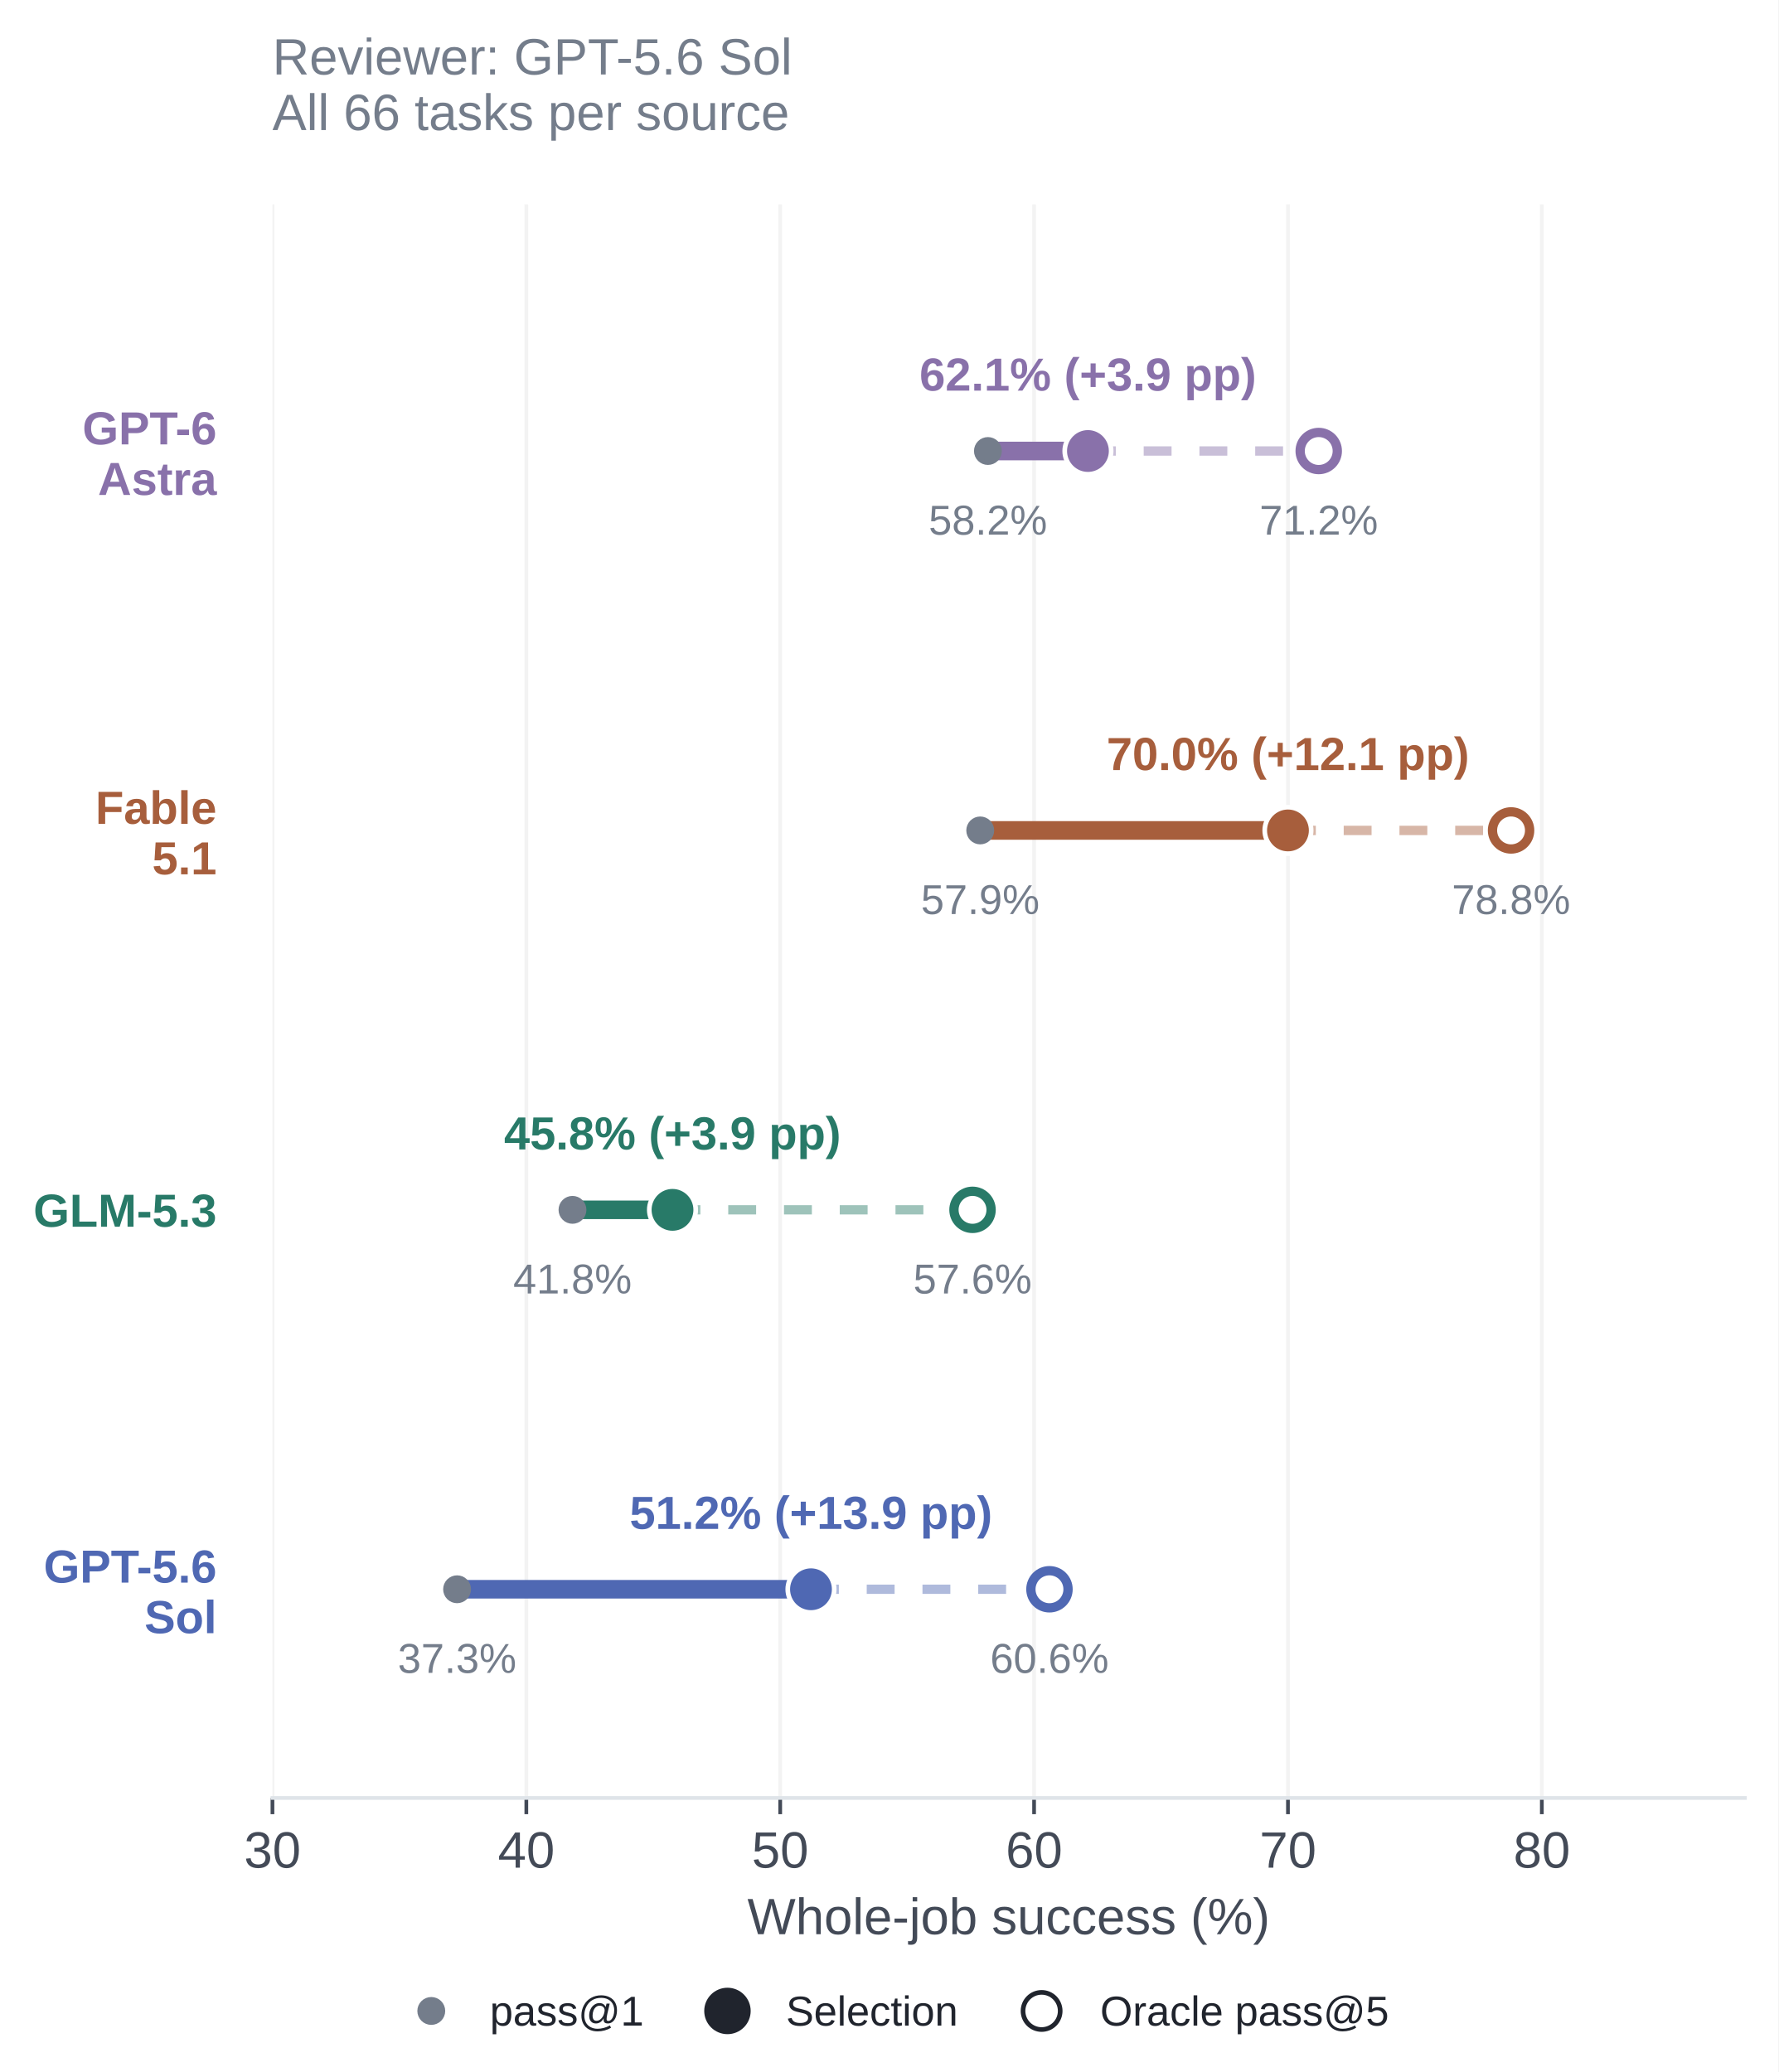
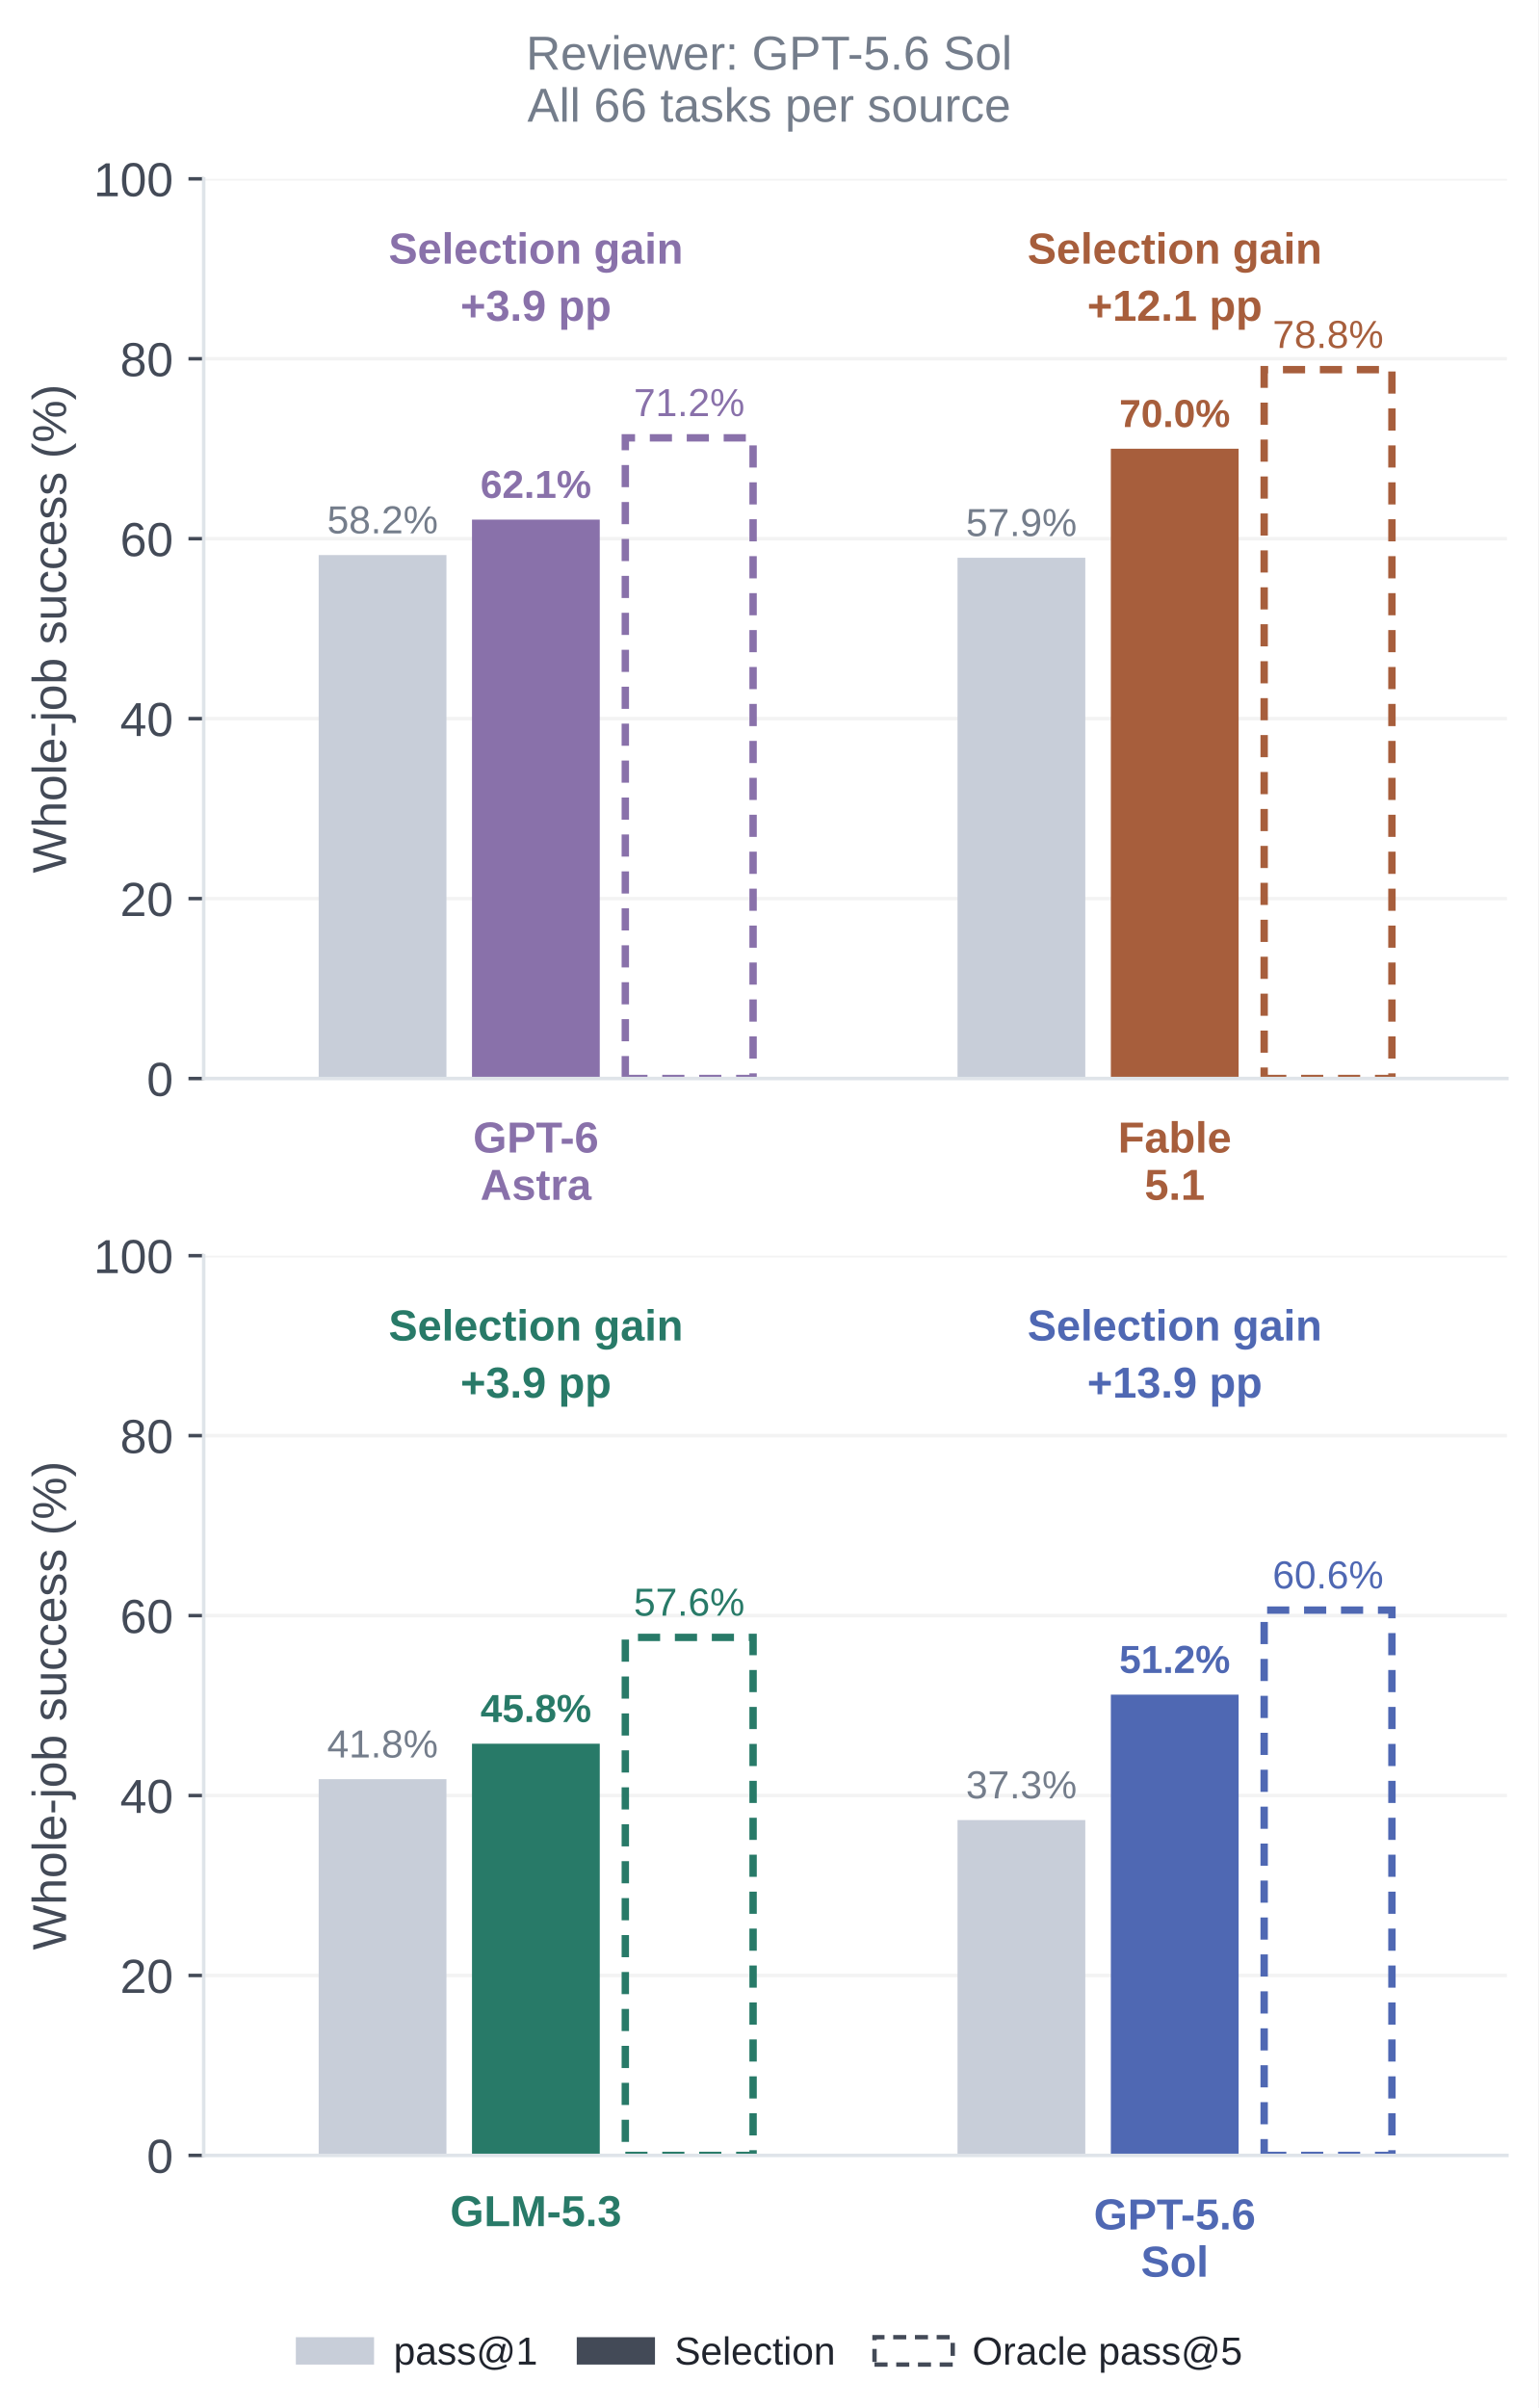
- <svg xmlns="http://www.w3.org/2000/svg" xmlns:xlink="http://www.w3.org/1999/xlink" width="382.8pt" height="446.1pt" viewBox="0 0 382.8 446.1" version="1.1">
+ <svg xmlns="http://www.w3.org/2000/svg" xmlns:xlink="http://www.w3.org/1999/xlink" width="354pt" height="554.1pt" viewBox="0 0 354 554.1" version="1.1">
  <defs>
    <style type="text/css">*{stroke-linejoin: round; stroke-linecap: butt}</style>
  </defs>
  <g id="figure_1">
    <g id="patch_1">
-       <path d="M 0 446.1  L 382.8 446.1  L 382.8 -0  L 0 -0  z " style="fill: #ffffff" />
+       <path d="M 0 554.1  L 354 554.1  L 354 0  L 0 0  z " style="fill: #ffffff" />
    </g>
    <g id="axes_1">
      <g id="patch_2">
-         <path d="M 58.645 387.097  L 375.6 387.097  L 375.6 44.005  L 58.645 44.005  z " style="fill: #ffffff" />
+         <path d="M 46.875 248.176  L 346.8 248.176  L 346.8 41.149  L 46.875 41.149  z " style="fill: #ffffff" />
      </g>
      <g id="matplotlib.axis_1">
        <g id="xtick_1">
-           <g id="line2d_1">
-             <path d="M 58.645 387.097  L 58.645 44.005  " clip-path="url(#p56bbbf80e8)" style="fill: none; stroke: #b0b0b0; stroke-opacity: 0.15; stroke-width: 0.8; stroke-linecap: square" />
-           </g>
-           <g id="line2d_2">
-             <defs>
-               <path id="mf9fdc10a8d" d="M 0 0  L 0 3.5  " style="stroke: #434a57; stroke-width: 0.8" />
-             </defs>
-             <g>
-               <use xlink:href="#mf9fdc10a8d" x="58.645" y="387.097" style="fill: #434a57; stroke: #434a57; stroke-width: 0.8" />
-             </g>
-           </g>
+           <g id="line2d_1" />
          <g id="text_1">
-             <text style="font-size: 11px; font-family: 'Arial', 'DejaVu Sans', sans-serif; text-anchor: middle; fill: #434a57" x="58.645" y="402.105" transform="rotate(-0 58.64531 402.1049)">30</text>
+             <text style="font-weight: 700; font-size: 10px; font-family: 'Arial', 'DejaVu Sans', sans-serif; fill: #8971aa" transform="translate(108.8784 265.206)">GPT-6</text>
+             <text style="font-weight: 700; font-size: 10px; font-family: 'Arial', 'DejaVu Sans', sans-serif; fill: #8971aa" transform="translate(110.5432 276.0898)">Astra</text>
          </g>
        </g>
        <g id="xtick_2">
-           <g id="line2d_3">
-             <path d="M 113.293 387.097  L 113.293 44.005  " clip-path="url(#p56bbbf80e8)" style="fill: none; stroke: #b0b0b0; stroke-opacity: 0.15; stroke-width: 0.8; stroke-linecap: square" />
-           </g>
-           <g id="line2d_4">
-             <g>
-               <use xlink:href="#mf9fdc10a8d" x="113.293" y="387.097" style="fill: #434a57; stroke: #434a57; stroke-width: 0.8" />
-             </g>
-           </g>
+           <g id="line2d_2" />
          <g id="text_2">
-             <text style="font-size: 11px; font-family: 'Arial', 'DejaVu Sans', sans-serif; text-anchor: middle; fill: #434a57" x="113.293" y="402.105" transform="rotate(-0 113.2926 402.1049)">40</text>
-           </g>
-         </g>
-         <g id="xtick_3">
-           <g id="line2d_5">
-             <path d="M 167.94 387.097  L 167.94 44.005  " clip-path="url(#p56bbbf80e8)" style="fill: none; stroke: #b0b0b0; stroke-opacity: 0.15; stroke-width: 0.8; stroke-linecap: square" />
-           </g>
-           <g id="line2d_6">
-             <g>
-               <use xlink:href="#mf9fdc10a8d" x="167.94" y="387.097" style="fill: #434a57; stroke: #434a57; stroke-width: 0.8" />
-             </g>
-           </g>
-           <g id="text_3">
-             <text style="font-size: 11px; font-family: 'Arial', 'DejaVu Sans', sans-serif; text-anchor: middle; fill: #434a57" x="167.94" y="402.105" transform="rotate(-0 167.9399 402.1049)">50</text>
-           </g>
-         </g>
-         <g id="xtick_4">
-           <g id="line2d_7">
-             <path d="M 222.587 387.097  L 222.587 44.005  " clip-path="url(#p56bbbf80e8)" style="fill: none; stroke: #b0b0b0; stroke-opacity: 0.15; stroke-width: 0.8; stroke-linecap: square" />
-           </g>
-           <g id="line2d_8">
-             <g>
-               <use xlink:href="#mf9fdc10a8d" x="222.587" y="387.097" style="fill: #434a57; stroke: #434a57; stroke-width: 0.8" />
-             </g>
-           </g>
-           <g id="text_4">
-             <text style="font-size: 11px; font-family: 'Arial', 'DejaVu Sans', sans-serif; text-anchor: middle; fill: #434a57" x="222.587" y="402.105" transform="rotate(-0 222.5871 402.1049)">60</text>
-           </g>
-         </g>
-         <g id="xtick_5">
-           <g id="line2d_9">
-             <path d="M 277.234 387.097  L 277.234 44.005  " clip-path="url(#p56bbbf80e8)" style="fill: none; stroke: #b0b0b0; stroke-opacity: 0.15; stroke-width: 0.8; stroke-linecap: square" />
-           </g>
-           <g id="line2d_10">
-             <g>
-               <use xlink:href="#mf9fdc10a8d" x="277.234" y="387.097" style="fill: #434a57; stroke: #434a57; stroke-width: 0.8" />
-             </g>
-           </g>
-           <g id="text_5">
-             <text style="font-size: 11px; font-family: 'Arial', 'DejaVu Sans', sans-serif; text-anchor: middle; fill: #434a57" x="277.234" y="402.105" transform="rotate(-0 277.2344 402.1049)">70</text>
-           </g>
-         </g>
-         <g id="xtick_6">
-           <g id="line2d_11">
-             <path d="M 331.882 387.097  L 331.882 44.005  " clip-path="url(#p56bbbf80e8)" style="fill: none; stroke: #b0b0b0; stroke-opacity: 0.15; stroke-width: 0.8; stroke-linecap: square" />
-           </g>
-           <g id="line2d_12">
-             <g>
-               <use xlink:href="#mf9fdc10a8d" x="331.882" y="387.097" style="fill: #434a57; stroke: #434a57; stroke-width: 0.8" />
-             </g>
-           </g>
-           <g id="text_6">
-             <text style="font-size: 11px; font-family: 'Arial', 'DejaVu Sans', sans-serif; text-anchor: middle; fill: #434a57" x="331.882" y="402.105" transform="rotate(-0 331.8817 402.1049)">80</text>
-           </g>
-         </g>
-         <g id="text_7">
-           <text style="font-size: 11px; font-family: 'Arial', 'DejaVu Sans', sans-serif; text-anchor: middle; fill: #434a57" x="217.122" y="416.428" transform="rotate(-0 217.1224 416.4281)">Whole-job success (%)</text>
+             <text style="font-weight: 700; font-size: 10px; font-family: 'Arial', 'DejaVu Sans', sans-serif; fill: #a75e3c" transform="translate(257.2902 265.206)">Fable</text>
+             <text style="font-weight: 700; font-size: 10px; font-family: 'Arial', 'DejaVu Sans', sans-serif; fill: #a75e3c" transform="translate(263.3981 276.0898)">5.1</text>
+           </g>
        </g>
      </g>
      <g id="matplotlib.axis_2">
        <g id="ytick_1">
-           <g id="line2d_13" />
+           <g id="line2d_3">
+             <path d="M 46.875 248.176  L 346.8 248.176  " clip-path="url(#p223bab9b94)" style="fill: none; stroke: #b0b0b0; stroke-opacity: 0.15; stroke-width: 0.8; stroke-linecap: square" />
+           </g>
+           <g id="line2d_4">
+             <defs>
+               <path id="md40062f3c9" d="M 0 0  L -3.5 0  " style="stroke: #434a57; stroke-width: 0.8" />
+             </defs>
+             <g>
+               <use xlink:href="#md40062f3c9" x="46.875" y="248.176" style="fill: #434a57; stroke: #434a57; stroke-width: 0.8" />
+             </g>
+           </g>
+           <g id="text_3">
+             <text style="font-size: 11px; font-family: 'Arial', 'DejaVu Sans', sans-serif; text-anchor: end; fill: #434a57" x="39.875" y="252.18" transform="rotate(-0 39.87455 252.1804)">0</text>
+           </g>
+         </g>
+         <g id="ytick_2">
+           <g id="line2d_5">
+             <path d="M 46.875 206.771  L 346.8 206.771  " clip-path="url(#p223bab9b94)" style="fill: none; stroke: #b0b0b0; stroke-opacity: 0.15; stroke-width: 0.8; stroke-linecap: square" />
+           </g>
+           <g id="line2d_6">
+             <g>
+               <use xlink:href="#md40062f3c9" x="46.875" y="206.771" style="fill: #434a57; stroke: #434a57; stroke-width: 0.8" />
+             </g>
+           </g>
+           <g id="text_4">
+             <text style="font-size: 11px; font-family: 'Arial', 'DejaVu Sans', sans-serif; text-anchor: end; fill: #434a57" x="39.875" y="210.775" transform="rotate(-0 39.87455 210.7749)">20</text>
+           </g>
+         </g>
+         <g id="ytick_3">
+           <g id="line2d_7">
+             <path d="M 46.875 165.365  L 346.8 165.365  " clip-path="url(#p223bab9b94)" style="fill: none; stroke: #b0b0b0; stroke-opacity: 0.15; stroke-width: 0.8; stroke-linecap: square" />
+           </g>
+           <g id="line2d_8">
+             <g>
+               <use xlink:href="#md40062f3c9" x="46.875" y="165.365" style="fill: #434a57; stroke: #434a57; stroke-width: 0.8" />
+             </g>
+           </g>
+           <g id="text_5">
+             <text style="font-size: 11px; font-family: 'Arial', 'DejaVu Sans', sans-serif; text-anchor: end; fill: #434a57" x="39.875" y="169.369" transform="rotate(-0 39.87455 169.3695)">40</text>
+           </g>
+         </g>
+         <g id="ytick_4">
+           <g id="line2d_9">
+             <path d="M 46.875 123.96  L 346.8 123.96  " clip-path="url(#p223bab9b94)" style="fill: none; stroke: #b0b0b0; stroke-opacity: 0.15; stroke-width: 0.8; stroke-linecap: square" />
+           </g>
+           <g id="line2d_10">
+             <g>
+               <use xlink:href="#md40062f3c9" x="46.875" y="123.96" style="fill: #434a57; stroke: #434a57; stroke-width: 0.8" />
+             </g>
+           </g>
+           <g id="text_6">
+             <text style="font-size: 11px; font-family: 'Arial', 'DejaVu Sans', sans-serif; text-anchor: end; fill: #434a57" x="39.875" y="127.964" transform="rotate(-0 39.87455 127.964)">60</text>
+           </g>
+         </g>
+         <g id="ytick_5">
+           <g id="line2d_11">
+             <path d="M 46.875 82.554  L 346.8 82.554  " clip-path="url(#p223bab9b94)" style="fill: none; stroke: #b0b0b0; stroke-opacity: 0.15; stroke-width: 0.8; stroke-linecap: square" />
+           </g>
+           <g id="line2d_12">
+             <g>
+               <use xlink:href="#md40062f3c9" x="46.875" y="82.554" style="fill: #434a57; stroke: #434a57; stroke-width: 0.8" />
+             </g>
+           </g>
+           <g id="text_7">
+             <text style="font-size: 11px; font-family: 'Arial', 'DejaVu Sans', sans-serif; text-anchor: end; fill: #434a57" x="39.875" y="86.559" transform="rotate(-0 39.87455 86.55857)">80</text>
+           </g>
+         </g>
+         <g id="ytick_6">
+           <g id="line2d_13">
+             <path d="M 46.875 41.149  L 346.8 41.149  " clip-path="url(#p223bab9b94)" style="fill: none; stroke: #b0b0b0; stroke-opacity: 0.15; stroke-width: 0.8; stroke-linecap: square" />
+           </g>
+           <g id="line2d_14">
+             <g>
+               <use xlink:href="#md40062f3c9" x="46.875" y="41.149" style="fill: #434a57; stroke: #434a57; stroke-width: 0.8" />
+             </g>
+           </g>
          <g id="text_8">
-             <text style="font-weight: 700; font-size: 10px; font-family: 'Arial', 'DejaVu Sans', sans-serif; fill: #8971aa" transform="translate(17.75 95.67544)">GPT-6</text>
-             <text style="font-weight: 700; font-size: 10px; font-family: 'Arial', 'DejaVu Sans', sans-serif; fill: #8971aa" transform="translate(21.07969 106.5592)">Astra</text>
-           </g>
-         </g>
-         <g id="ytick_2">
-           <g id="line2d_14" />
-           <g id="text_9">
-             <text style="font-weight: 700; font-size: 10px; font-family: 'Arial', 'DejaVu Sans', sans-serif; fill: #a75e3c" transform="translate(20.52969 177.3639)">Fable</text>
-             <text style="font-weight: 700; font-size: 10px; font-family: 'Arial', 'DejaVu Sans', sans-serif; fill: #a75e3c" transform="translate(32.74531 188.2477)">5.1</text>
-           </g>
-         </g>
-         <g id="ytick_3">
+             <text style="font-size: 11px; font-family: 'Arial', 'DejaVu Sans', sans-serif; text-anchor: end; fill: #434a57" x="39.875" y="45.153" transform="rotate(-0 39.87455 45.15312)">100</text>
+           </g>
+         </g>
+         <g id="text_9">
+           <text style="font-size: 11px; font-family: 'Arial', 'DejaVu Sans', sans-serif; text-anchor: middle; fill: #434a57" x="15.208" y="144.663" transform="rotate(-90 15.2083 144.6626)">Whole-job success (%)</text>
+         </g>
+       </g>
+       <g id="patch_3">
+         <path d="M 73.339 248.176  L 102.743 248.176  L 102.743 127.724  L 73.339 127.724  z " clip-path="url(#p223bab9b94)" style="fill: #c8ced9" />
+       </g>
+       <g id="patch_4">
+         <path d="M 108.624 248.176  L 138.028 248.176  L 138.028 119.568  L 108.624 119.568  z " clip-path="url(#p223bab9b94)" style="fill: #8971aa" />
+       </g>
+       <g id="patch_5">
+         <path d="M 143.909 248.176  L 173.314 248.176  L 173.314 100.748  L 143.909 100.748  L 143.909 248.176  z " clip-path="url(#p223bab9b94)" style="fill: none; stroke-dasharray: 5.1,3.4; stroke-dashoffset: 0; stroke: #8971aa; stroke-width: 1.7; stroke-linejoin: miter" />
+       </g>
+       <g id="patch_6">
+         <path d="M 220.361 248.176  L 249.765 248.176  L 249.765 128.351  L 220.361 128.351  z " clip-path="url(#p223bab9b94)" style="fill: #c8ced9" />
+       </g>
+       <g id="patch_7">
+         <path d="M 255.646 248.176  L 285.05 248.176  L 285.05 103.257  L 255.646 103.257  z " clip-path="url(#p223bab9b94)" style="fill: #a75e3c" />
+       </g>
+       <g id="patch_8">
+         <path d="M 290.931 248.176  L 320.336 248.176  L 320.336 85.064  L 290.931 85.064  L 290.931 248.176  z " clip-path="url(#p223bab9b94)" style="fill: none; stroke-dasharray: 5.1,3.4; stroke-dashoffset: 0; stroke: #a75e3c; stroke-width: 1.7; stroke-linejoin: miter" />
+       </g>
+       <g id="patch_9">
+         <path d="M 46.875 248.176  L 46.875 41.149  " style="fill: none; stroke: #dfe4e9; stroke-width: 0.8; stroke-linejoin: miter; stroke-linecap: square" />
+       </g>
+       <g id="patch_10">
+         <path d="M 46.875 248.176  L 346.8 248.176  " style="fill: none; stroke: #dfe4e9; stroke-width: 0.8; stroke-linejoin: miter; stroke-linecap: square" />
+       </g>
+       <g id="text_10">
+         <text style="font-size: 9px; font-family: 'Arial', 'DejaVu Sans', sans-serif; text-anchor: middle; fill: #747d8b" x="88.041" y="122.724" transform="rotate(-0 88.04072 122.724)">58.2%</text>
+       </g>
+       <g id="text_11">
+         <text style="font-weight: 700; font-size: 9px; font-family: 'Arial', 'DejaVu Sans', sans-serif; text-anchor: middle; fill: #8971aa" x="123.326" y="114.568" transform="rotate(-0 123.326 114.5684)">62.1%</text>
+       </g>
+       <g id="text_12">
+         <text style="font-size: 9px; font-family: 'Arial', 'DejaVu Sans', sans-serif; text-anchor: middle; fill: #8971aa" x="158.611" y="95.748" transform="rotate(-0 158.6113 95.74772)">71.2%</text>
+       </g>
+       <g id="text_13">
+         <text style="font-weight: 700; font-size: 10px; font-family: 'Arial', 'DejaVu Sans', sans-serif; fill: #8971aa" transform="translate(89.43226 60.65716)">Selection gain</text>
+         <text style="font-weight: 700; font-size: 10px; font-family: 'Arial', 'DejaVu Sans', sans-serif; fill: #8971aa" transform="translate(105.9588 73.81537)">+3.9 pp</text>
+       </g>
+       <g id="text_14">
+         <text style="font-size: 9px; font-family: 'Arial', 'DejaVu Sans', sans-serif; text-anchor: middle; fill: #747d8b" x="235.063" y="123.351" transform="rotate(-0 235.0628 123.3514)">57.9%</text>
+       </g>
+       <g id="text_15">
+         <text style="font-weight: 700; font-size: 9px; font-family: 'Arial', 'DejaVu Sans', sans-serif; text-anchor: middle; fill: #a75e3c" x="270.348" y="98.257" transform="rotate(-0 270.3481 98.25714)">70.0%</text>
+       </g>
+       <g id="text_16">
+         <text style="font-size: 9px; font-family: 'Arial', 'DejaVu Sans', sans-serif; text-anchor: middle; fill: #a75e3c" x="305.633" y="80.064" transform="rotate(-0 305.6333 80.06384)">78.8%</text>
+       </g>
+       <g id="text_17">
+         <text style="font-weight: 700; font-size: 10px; font-family: 'Arial', 'DejaVu Sans', sans-serif; fill: #a75e3c" transform="translate(236.4543 60.65716)">Selection gain</text>
+         <text style="font-weight: 700; font-size: 10px; font-family: 'Arial', 'DejaVu Sans', sans-serif; fill: #a75e3c" transform="translate(250.2004 73.81537)">+12.1 pp</text>
+       </g>
+     </g>
+     <g id="axes_2">
+       <g id="patch_11">
+         <path d="M 46.875 495.976  L 346.8 495.976  L 346.8 288.948  L 46.875 288.948  z " style="fill: #ffffff" />
+       </g>
+       <g id="matplotlib.axis_3">
+         <g id="xtick_3">
          <g id="line2d_15" />
-           <g id="text_10">
-             <text style="font-weight: 700; font-size: 10px; font-family: 'Arial', 'DejaVu Sans', sans-serif; text-anchor: end; fill: #287a68" x="46.645" y="264.12" transform="rotate(-0 46.64531 264.1195)">GLM-5.3</text>
-           </g>
-         </g>
-         <g id="ytick_4">
+           <g id="text_18">
+             <text style="font-weight: 700; font-size: 10px; font-family: 'Arial', 'DejaVu Sans', sans-serif; text-anchor: middle; fill: #287a68" x="123.326" y="512.256" transform="rotate(-0 123.326 512.256)">GLM-5.3</text>
+           </g>
+         </g>
+         <g id="xtick_4">
          <g id="line2d_16" />
-           <g id="text_11">
-             <text style="font-weight: 700; font-size: 10px; font-family: 'Arial', 'DejaVu Sans', sans-serif; fill: #4f68b3" transform="translate(9.410938 340.7409)">GPT-5.6</text>
-             <text style="font-weight: 700; font-size: 10px; font-family: 'Arial', 'DejaVu Sans', sans-serif; fill: #4f68b3" transform="translate(31.08906 351.6247)">Sol</text>
-           </g>
-         </g>
-       </g>
-       <g id="line2d_17">
-         <path d="M 212.651 97.102  L 234.179 97.102  " clip-path="url(#p56bbbf80e8)" style="fill: none; stroke: #8971aa; stroke-width: 4; stroke-linecap: round" />
-       </g>
-       <g id="line2d_18">
-         <path d="M 234.179 97.102  L 283.858 97.102  " clip-path="url(#p56bbbf80e8)" style="fill: none; stroke-dasharray: 6,6; stroke-dashoffset: 0; stroke: #8971aa; stroke-opacity: 0.45; stroke-width: 2" />
-       </g>
-       <g id="line2d_19">
-         <path d="M 210.995 178.791  L 277.234 178.791  " clip-path="url(#p56bbbf80e8)" style="fill: none; stroke: #a75e3c; stroke-width: 4; stroke-linecap: round" />
-       </g>
-       <g id="line2d_20">
-         <path d="M 277.234 178.791  L 325.258 178.791  " clip-path="url(#p56bbbf80e8)" style="fill: none; stroke-dasharray: 6,6; stroke-dashoffset: 0; stroke: #a75e3c; stroke-opacity: 0.45; stroke-width: 2" />
-       </g>
-       <g id="line2d_21">
-         <path d="M 123.228 260.479  L 144.756 260.479  " clip-path="url(#p56bbbf80e8)" style="fill: none; stroke: #287a68; stroke-width: 4; stroke-linecap: round" />
-       </g>
-       <g id="line2d_22">
-         <path d="M 144.756 260.479  L 209.339 260.479  " clip-path="url(#p56bbbf80e8)" style="fill: none; stroke-dasharray: 6,6; stroke-dashoffset: 0; stroke: #287a68; stroke-opacity: 0.45; stroke-width: 2" />
-       </g>
-       <g id="line2d_23">
-         <path d="M 98.389 342.168  L 174.564 342.168  " clip-path="url(#p56bbbf80e8)" style="fill: none; stroke: #4f68b3; stroke-width: 4; stroke-linecap: round" />
-       </g>
-       <g id="line2d_24">
-         <path d="M 174.564 342.168  L 225.899 342.168  " clip-path="url(#p56bbbf80e8)" style="fill: none; stroke-dasharray: 6,6; stroke-dashoffset: 0; stroke: #4f68b3; stroke-opacity: 0.45; stroke-width: 2" />
-       </g>
-       <g id="patch_3">
-         <path d="M 58.645 387.097  L 375.6 387.097  " style="fill: none; stroke: #dfe4e9; stroke-width: 0.8; stroke-linejoin: miter; stroke-linecap: square" />
-       </g>
-       <g id="line2d_25">
-         <defs>
-           <path id="mf0f82244d2" d="M 0 2.5  C 0.663 2.5 1.299 2.237 1.768 1.768  C 2.237 1.299 2.5 0.663 2.5 0  C 2.5 -0.663 2.237 -1.299 1.768 -1.768  C 1.299 -2.237 0.663 -2.5 0 -2.5  C -0.663 -2.5 -1.299 -2.237 -1.768 -1.768  C -2.237 -1.299 -2.5 -0.663 -2.5 0  C -2.5 0.663 -2.237 1.299 -1.768 1.768  C -1.299 2.237 -0.663 2.5 0 2.5  z " style="stroke: #747d8b" />
-         </defs>
-         <g clip-path="url(#p56bbbf80e8)">
-           <use xlink:href="#mf0f82244d2" x="212.651" y="97.102" style="fill: #747d8b; stroke: #747d8b" />
-         </g>
-       </g>
-       <g id="line2d_26">
-         <defs>
-           <path id="m73e10f0d03" d="M 0 4  C 1.061 4 2.078 3.579 2.828 2.828  C 3.579 2.078 4 1.061 4 0  C 4 -1.061 3.579 -2.078 2.828 -2.828  C 2.078 -3.579 1.061 -4 0 -4  C -1.061 -4 -2.078 -3.579 -2.828 -2.828  C -3.579 -2.078 -4 -1.061 -4 0  C -4 1.061 -3.579 2.078 -2.828 2.828  C -2.078 3.579 -1.061 4 0 4  z " style="stroke: #8971aa; stroke-width: 2" />
-         </defs>
-         <g clip-path="url(#p56bbbf80e8)">
-           <use xlink:href="#m73e10f0d03" x="283.858" y="97.102" style="fill: #ffffff; stroke: #8971aa; stroke-width: 2" />
-         </g>
-       </g>
-       <g id="text_12">
-         <text style="font-size: 9px; font-family: 'Arial', 'DejaVu Sans', sans-serif; text-anchor: middle; fill: #747d8b" x="212.651" y="115.102" transform="rotate(-0 212.6513 115.1024)">58.2%</text>
-       </g>
-       <g id="text_13">
-         <text style="font-size: 9px; font-family: 'Arial', 'DejaVu Sans', sans-serif; text-anchor: middle; fill: #747d8b" x="283.858" y="115.102" transform="rotate(-0 283.8583 115.1024)">71.2%</text>
-       </g>
-       <g id="text_14">
-         <text style="font-weight: 700; font-size: 10px; font-family: 'Arial', 'DejaVu Sans', sans-serif; text-anchor: middle; fill: #8971aa" x="234.179" y="84.102" transform="rotate(-0 234.179 84.10245)">62.1%  (+3.9 pp)</text>
-       </g>
-       <g id="line2d_27">
-         <g clip-path="url(#p56bbbf80e8)">
-           <use xlink:href="#mf0f82244d2" x="210.995" y="178.791" style="fill: #747d8b; stroke: #747d8b" />
-         </g>
-       </g>
-       <g id="line2d_28">
-         <defs>
-           <path id="m85ed286d8a" d="M 0 4  C 1.061 4 2.078 3.579 2.828 2.828  C 3.579 2.078 4 1.061 4 0  C 4 -1.061 3.579 -2.078 2.828 -2.828  C 2.078 -3.579 1.061 -4 0 -4  C -1.061 -4 -2.078 -3.579 -2.828 -2.828  C -3.579 -2.078 -4 -1.061 -4 0  C -4 1.061 -3.579 2.078 -2.828 2.828  C -2.078 3.579 -1.061 4 0 4  z " style="stroke: #a75e3c; stroke-width: 2" />
-         </defs>
-         <g clip-path="url(#p56bbbf80e8)">
-           <use xlink:href="#m85ed286d8a" x="325.258" y="178.791" style="fill: #ffffff; stroke: #a75e3c; stroke-width: 2" />
-         </g>
-       </g>
-       <g id="text_15">
-         <text style="font-size: 9px; font-family: 'Arial', 'DejaVu Sans', sans-serif; text-anchor: middle; fill: #747d8b" x="210.995" y="196.791" transform="rotate(-0 210.9953 196.7909)">57.9%</text>
-       </g>
-       <g id="text_16">
-         <text style="font-size: 9px; font-family: 'Arial', 'DejaVu Sans', sans-serif; text-anchor: middle; fill: #747d8b" x="325.258" y="196.791" transform="rotate(-0 325.2578 196.7909)">78.8%</text>
-       </g>
-       <g id="text_17">
-         <text style="font-weight: 700; font-size: 10px; font-family: 'Arial', 'DejaVu Sans', sans-serif; text-anchor: middle; fill: #a75e3c" x="277.234" y="165.791" transform="rotate(-0 277.2344 165.7909)">70.0%  (+12.1 pp)</text>
-       </g>
-       <g id="line2d_29">
-         <g clip-path="url(#p56bbbf80e8)">
-           <use xlink:href="#mf0f82244d2" x="123.228" y="260.479" style="fill: #747d8b; stroke: #747d8b" />
-         </g>
-       </g>
-       <g id="line2d_30">
-         <defs>
-           <path id="m03e0d6a07d" d="M 0 4  C 1.061 4 2.078 3.579 2.828 2.828  C 3.579 2.078 4 1.061 4 0  C 4 -1.061 3.579 -2.078 2.828 -2.828  C 2.078 -3.579 1.061 -4 0 -4  C -1.061 -4 -2.078 -3.579 -2.828 -2.828  C -3.579 -2.078 -4 -1.061 -4 0  C -4 1.061 -3.579 2.078 -2.828 2.828  C -2.078 3.579 -1.061 4 0 4  z " style="stroke: #287a68; stroke-width: 2" />
-         </defs>
-         <g clip-path="url(#p56bbbf80e8)">
-           <use xlink:href="#m03e0d6a07d" x="209.339" y="260.479" style="fill: #ffffff; stroke: #287a68; stroke-width: 2" />
-         </g>
-       </g>
-       <g id="text_18">
-         <text style="font-size: 9px; font-family: 'Arial', 'DejaVu Sans', sans-serif; text-anchor: middle; fill: #747d8b" x="123.228" y="278.479" transform="rotate(-0 123.2285 278.4794)">41.8%</text>
-       </g>
-       <g id="text_19">
-         <text style="font-size: 9px; font-family: 'Arial', 'DejaVu Sans', sans-serif; text-anchor: middle; fill: #747d8b" x="209.339" y="278.479" transform="rotate(-0 209.3393 278.4794)">57.6%</text>
-       </g>
-       <g id="text_20">
-         <text style="font-weight: 700; font-size: 10px; font-family: 'Arial', 'DejaVu Sans', sans-serif; text-anchor: middle; fill: #287a68" x="144.756" y="247.479" transform="rotate(-0 144.7562 247.4794)">45.8%  (+3.9 pp)</text>
-       </g>
-       <g id="line2d_31">
-         <g clip-path="url(#p56bbbf80e8)">
-           <use xlink:href="#mf0f82244d2" x="98.389" y="342.168" style="fill: #747d8b; stroke: #747d8b" />
-         </g>
-       </g>
-       <g id="line2d_32">
-         <defs>
-           <path id="mbfaff93c23" d="M 0 4  C 1.061 4 2.078 3.579 2.828 2.828  C 3.579 2.078 4 1.061 4 0  C 4 -1.061 3.579 -2.078 2.828 -2.828  C 2.078 -3.579 1.061 -4 0 -4  C -1.061 -4 -2.078 -3.579 -2.828 -2.828  C -3.579 -2.078 -4 -1.061 -4 0  C -4 1.061 -3.579 2.078 -2.828 2.828  C -2.078 3.579 -1.061 4 0 4  z " style="stroke: #4f68b3; stroke-width: 2" />
-         </defs>
-         <g clip-path="url(#p56bbbf80e8)">
-           <use xlink:href="#mbfaff93c23" x="225.899" y="342.168" style="fill: #ffffff; stroke: #4f68b3; stroke-width: 2" />
-         </g>
-       </g>
-       <g id="text_21">
-         <text style="font-size: 9px; font-family: 'Arial', 'DejaVu Sans', sans-serif; text-anchor: middle; fill: #747d8b" x="98.389" y="360.168" transform="rotate(-0 98.38879 360.1679)">37.3%</text>
-       </g>
-       <g id="text_22">
-         <text style="font-size: 9px; font-family: 'Arial', 'DejaVu Sans', sans-serif; text-anchor: middle; fill: #747d8b" x="225.899" y="360.168" transform="rotate(-0 225.8991 360.1679)">60.6%</text>
-       </g>
-       <g id="text_23">
-         <text style="font-weight: 700; font-size: 10px; font-family: 'Arial', 'DejaVu Sans', sans-serif; text-anchor: middle; fill: #4f68b3" x="174.564" y="329.168" transform="rotate(-0 174.5638 329.1679)">51.2%  (+13.9 pp)</text>
-       </g>
-       <g id="text_24">
-         <text style="font-size: 11px; font-family: 'Arial', 'DejaVu Sans', sans-serif; fill: #747d8b" transform="translate(58.64531 16.03276)">Reviewer: GPT-5.6 Sol</text>
-         <text style="font-size: 11px; font-family: 'Arial', 'DejaVu Sans', sans-serif; fill: #747d8b" transform="translate(58.64531 28.00493)">All 66 tasks per source</text>
-       </g>
-       <g id="line2d_33">
-         <defs>
-           <path id="m1d850dc2ca" d="M 0 5  C 1.326 5 2.598 4.473 3.536 3.536  C 4.473 2.598 5 1.326 5 0  C 5 -1.326 4.473 -2.598 3.536 -3.536  C 2.598 -4.473 1.326 -5 0 -5  C -1.326 -5 -2.598 -4.473 -3.536 -3.536  C -4.473 -2.598 -5 -1.326 -5 0  C -5 1.326 -4.473 2.598 -3.536 3.536  C -2.598 4.473 -1.326 5 0 5  z " style="stroke: #ffffff" />
-         </defs>
-         <g clip-path="url(#p56bbbf80e8)">
-           <use xlink:href="#m1d850dc2ca" x="234.179" y="97.102" style="fill: #8971aa; stroke: #ffffff" />
-         </g>
-       </g>
-       <g id="line2d_34">
-         <defs>
-           <path id="m0cd7d444da" d="M 0 5  C 1.326 5 2.598 4.473 3.536 3.536  C 4.473 2.598 5 1.326 5 0  C 5 -1.326 4.473 -2.598 3.536 -3.536  C 2.598 -4.473 1.326 -5 0 -5  C -1.326 -5 -2.598 -4.473 -3.536 -3.536  C -4.473 -2.598 -5 -1.326 -5 0  C -5 1.326 -4.473 2.598 -3.536 3.536  C -2.598 4.473 -1.326 5 0 5  z " style="stroke: #ffffff" />
-         </defs>
-         <g clip-path="url(#p56bbbf80e8)">
-           <use xlink:href="#m0cd7d444da" x="277.234" y="178.791" style="fill: #a75e3c; stroke: #ffffff" />
-         </g>
-       </g>
-       <g id="line2d_35">
-         <defs>
-           <path id="m4732cf32ef" d="M 0 5  C 1.326 5 2.598 4.473 3.536 3.536  C 4.473 2.598 5 1.326 5 0  C 5 -1.326 4.473 -2.598 3.536 -3.536  C 2.598 -4.473 1.326 -5 0 -5  C -1.326 -5 -2.598 -4.473 -3.536 -3.536  C -4.473 -2.598 -5 -1.326 -5 0  C -5 1.326 -4.473 2.598 -3.536 3.536  C -2.598 4.473 -1.326 5 0 5  z " style="stroke: #ffffff" />
-         </defs>
-         <g clip-path="url(#p56bbbf80e8)">
-           <use xlink:href="#m4732cf32ef" x="144.756" y="260.479" style="fill: #287a68; stroke: #ffffff" />
-         </g>
-       </g>
-       <g id="line2d_36">
-         <defs>
-           <path id="m353c48377e" d="M 0 5  C 1.326 5 2.598 4.473 3.536 3.536  C 4.473 2.598 5 1.326 5 0  C 5 -1.326 4.473 -2.598 3.536 -3.536  C 2.598 -4.473 1.326 -5 0 -5  C -1.326 -5 -2.598 -4.473 -3.536 -3.536  C -4.473 -2.598 -5 -1.326 -5 0  C -5 1.326 -4.473 2.598 -3.536 3.536  C -2.598 4.473 -1.326 5 0 5  z " style="stroke: #ffffff" />
-         </defs>
-         <g clip-path="url(#p56bbbf80e8)">
-           <use xlink:href="#m353c48377e" x="174.564" y="342.168" style="fill: #4f68b3; stroke: #ffffff" />
-         </g>
-       </g>
+           <g id="text_19">
+             <text style="font-weight: 700; font-size: 10px; font-family: 'Arial', 'DejaVu Sans', sans-serif; fill: #4f68b3" transform="translate(251.7309 513.0055)">GPT-5.6</text>
+             <text style="font-weight: 700; font-size: 10px; font-family: 'Arial', 'DejaVu Sans', sans-serif; fill: #4f68b3" transform="translate(262.5699 523.8893)">Sol</text>
+           </g>
+         </g>
+       </g>
+       <g id="matplotlib.axis_4">
+         <g id="ytick_7">
+           <g id="line2d_17">
+             <path d="M 46.875 495.976  L 346.8 495.976  " clip-path="url(#p05ff2f43c5)" style="fill: none; stroke: #b0b0b0; stroke-opacity: 0.15; stroke-width: 0.8; stroke-linecap: square" />
+           </g>
+           <g id="line2d_18">
+             <g>
+               <use xlink:href="#md40062f3c9" x="46.875" y="495.976" style="fill: #434a57; stroke: #434a57; stroke-width: 0.8" />
+             </g>
+           </g>
+           <g id="text_20">
+             <text style="font-size: 11px; font-family: 'Arial', 'DejaVu Sans', sans-serif; text-anchor: end; fill: #434a57" x="39.875" y="499.98" transform="rotate(-0 39.87455 499.9798)">0</text>
+           </g>
+         </g>
+         <g id="ytick_8">
+           <g id="line2d_19">
+             <path d="M 46.875 454.57  L 346.8 454.57  " clip-path="url(#p05ff2f43c5)" style="fill: none; stroke: #b0b0b0; stroke-opacity: 0.15; stroke-width: 0.8; stroke-linecap: square" />
+           </g>
+           <g id="line2d_20">
+             <g>
+               <use xlink:href="#md40062f3c9" x="46.875" y="454.57" style="fill: #434a57; stroke: #434a57; stroke-width: 0.8" />
+             </g>
+           </g>
+           <g id="text_21">
+             <text style="font-size: 11px; font-family: 'Arial', 'DejaVu Sans', sans-serif; text-anchor: end; fill: #434a57" x="39.875" y="458.574" transform="rotate(-0 39.87455 458.5744)">20</text>
+           </g>
+         </g>
+         <g id="ytick_9">
+           <g id="line2d_21">
+             <path d="M 46.875 413.165  L 346.8 413.165  " clip-path="url(#p05ff2f43c5)" style="fill: none; stroke: #b0b0b0; stroke-opacity: 0.15; stroke-width: 0.8; stroke-linecap: square" />
+           </g>
+           <g id="line2d_22">
+             <g>
+               <use xlink:href="#md40062f3c9" x="46.875" y="413.165" style="fill: #434a57; stroke: #434a57; stroke-width: 0.8" />
+             </g>
+           </g>
+           <g id="text_22">
+             <text style="font-size: 11px; font-family: 'Arial', 'DejaVu Sans', sans-serif; text-anchor: end; fill: #434a57" x="39.875" y="417.169" transform="rotate(-0 39.87455 417.1689)">40</text>
+           </g>
+         </g>
+         <g id="ytick_10">
+           <g id="line2d_23">
+             <path d="M 46.875 371.759  L 346.8 371.759  " clip-path="url(#p05ff2f43c5)" style="fill: none; stroke: #b0b0b0; stroke-opacity: 0.15; stroke-width: 0.8; stroke-linecap: square" />
+           </g>
+           <g id="line2d_24">
+             <g>
+               <use xlink:href="#md40062f3c9" x="46.875" y="371.759" style="fill: #434a57; stroke: #434a57; stroke-width: 0.8" />
+             </g>
+           </g>
+           <g id="text_23">
+             <text style="font-size: 11px; font-family: 'Arial', 'DejaVu Sans', sans-serif; text-anchor: end; fill: #434a57" x="39.875" y="375.763" transform="rotate(-0 39.87455 375.7635)">60</text>
+           </g>
+         </g>
+         <g id="ytick_11">
+           <g id="line2d_25">
+             <path d="M 46.875 330.354  L 346.8 330.354  " clip-path="url(#p05ff2f43c5)" style="fill: none; stroke: #b0b0b0; stroke-opacity: 0.15; stroke-width: 0.8; stroke-linecap: square" />
+           </g>
+           <g id="line2d_26">
+             <g>
+               <use xlink:href="#md40062f3c9" x="46.875" y="330.354" style="fill: #434a57; stroke: #434a57; stroke-width: 0.8" />
+             </g>
+           </g>
+           <g id="text_24">
+             <text style="font-size: 11px; font-family: 'Arial', 'DejaVu Sans', sans-serif; text-anchor: end; fill: #434a57" x="39.875" y="334.358" transform="rotate(-0 39.87455 334.358)">80</text>
+           </g>
+         </g>
+         <g id="ytick_12">
+           <g id="line2d_27">
+             <path d="M 46.875 288.948  L 346.8 288.948  " clip-path="url(#p05ff2f43c5)" style="fill: none; stroke: #b0b0b0; stroke-opacity: 0.15; stroke-width: 0.8; stroke-linecap: square" />
+           </g>
+           <g id="line2d_28">
+             <g>
+               <use xlink:href="#md40062f3c9" x="46.875" y="288.948" style="fill: #434a57; stroke: #434a57; stroke-width: 0.8" />
+             </g>
+           </g>
+           <g id="text_25">
+             <text style="font-size: 11px; font-family: 'Arial', 'DejaVu Sans', sans-serif; text-anchor: end; fill: #434a57" x="39.875" y="292.953" transform="rotate(-0 39.87455 292.9526)">100</text>
+           </g>
+         </g>
+         <g id="text_26">
+           <text style="font-size: 11px; font-family: 'Arial', 'DejaVu Sans', sans-serif; text-anchor: middle; fill: #434a57" x="15.208" y="392.462" transform="rotate(-90 15.2083 392.4621)">Whole-job success (%)</text>
+         </g>
+       </g>
+       <g id="patch_12">
+         <path d="M 73.339 495.976  L 102.743 495.976  L 102.743 409.401  L 73.339 409.401  z " clip-path="url(#p05ff2f43c5)" style="fill: #c8ced9" />
+       </g>
+       <g id="patch_13">
+         <path d="M 108.624 495.976  L 138.028 495.976  L 138.028 401.245  L 108.624 401.245  z " clip-path="url(#p05ff2f43c5)" style="fill: #287a68" />
+       </g>
+       <g id="patch_14">
+         <path d="M 143.909 495.976  L 173.314 495.976  L 173.314 376.778  L 143.909 376.778  L 143.909 495.976  z " clip-path="url(#p05ff2f43c5)" style="fill: none; stroke-dasharray: 5.1,3.4; stroke-dashoffset: 0; stroke: #287a68; stroke-width: 1.7; stroke-linejoin: miter" />
+       </g>
+       <g id="patch_15">
+         <path d="M 220.361 495.976  L 249.765 495.976  L 249.765 418.811  L 220.361 418.811  z " clip-path="url(#p05ff2f43c5)" style="fill: #c8ced9" />
+       </g>
+       <g id="patch_16">
+         <path d="M 255.646 495.976  L 285.05 495.976  L 285.05 389.953  L 255.646 389.953  z " clip-path="url(#p05ff2f43c5)" style="fill: #4f68b3" />
+       </g>
+       <g id="patch_17">
+         <path d="M 290.931 495.976  L 320.336 495.976  L 320.336 370.505  L 290.931 370.505  L 290.931 495.976  z " clip-path="url(#p05ff2f43c5)" style="fill: none; stroke-dasharray: 5.1,3.4; stroke-dashoffset: 0; stroke: #4f68b3; stroke-width: 1.7; stroke-linejoin: miter" />
+       </g>
+       <g id="patch_18">
+         <path d="M 46.875 495.976  L 46.875 288.948  " style="fill: none; stroke: #dfe4e9; stroke-width: 0.8; stroke-linejoin: miter; stroke-linecap: square" />
+       </g>
+       <g id="patch_19">
+         <path d="M 46.875 495.976  L 346.8 495.976  " style="fill: none; stroke: #dfe4e9; stroke-width: 0.8; stroke-linejoin: miter; stroke-linecap: square" />
+       </g>
+       <g id="text_27">
+         <text style="font-size: 9px; font-family: 'Arial', 'DejaVu Sans', sans-serif; text-anchor: middle; fill: #747d8b" x="88.041" y="404.401" transform="rotate(-0 88.04072 404.4006)">41.8%</text>
+       </g>
+       <g id="text_28">
+         <text style="font-weight: 700; font-size: 9px; font-family: 'Arial', 'DejaVu Sans', sans-serif; text-anchor: middle; fill: #287a68" x="123.326" y="396.245" transform="rotate(-0 123.326 396.245)">45.8%</text>
+       </g>
+       <g id="text_29">
+         <text style="font-size: 9px; font-family: 'Arial', 'DejaVu Sans', sans-serif; text-anchor: middle; fill: #287a68" x="158.611" y="371.778" transform="rotate(-0 158.6113 371.7782)">57.6%</text>
+       </g>
+       <g id="text_30">
+         <text style="font-weight: 700; font-size: 10px; font-family: 'Arial', 'DejaVu Sans', sans-serif; fill: #287a68" transform="translate(89.43226 308.4566)">Selection gain</text>
+         <text style="font-weight: 700; font-size: 10px; font-family: 'Arial', 'DejaVu Sans', sans-serif; fill: #287a68" transform="translate(105.9588 321.6148)">+3.9 pp</text>
+       </g>
+       <g id="text_31">
+         <text style="font-size: 9px; font-family: 'Arial', 'DejaVu Sans', sans-serif; text-anchor: middle; fill: #747d8b" x="235.063" y="413.811" transform="rotate(-0 235.0628 413.811)">37.3%</text>
+       </g>
+       <g id="text_32">
+         <text style="font-weight: 700; font-size: 9px; font-family: 'Arial', 'DejaVu Sans', sans-serif; text-anchor: middle; fill: #4f68b3" x="270.348" y="384.953" transform="rotate(-0 270.3481 384.9526)">51.2%</text>
+       </g>
+       <g id="text_33">
+         <text style="font-size: 9px; font-family: 'Arial', 'DejaVu Sans', sans-serif; text-anchor: middle; fill: #4f68b3" x="305.633" y="365.505" transform="rotate(-0 305.6333 365.5046)">60.6%</text>
+       </g>
+       <g id="text_34">
+         <text style="font-weight: 700; font-size: 10px; font-family: 'Arial', 'DejaVu Sans', sans-serif; fill: #4f68b3" transform="translate(236.4543 308.4566)">Selection gain</text>
+         <text style="font-weight: 700; font-size: 10px; font-family: 'Arial', 'DejaVu Sans', sans-serif; fill: #4f68b3" transform="translate(250.2004 321.6148)">+13.9 pp</text>
+       </g>
+     </g>
+     <g id="text_35">
+       <text style="font-size: 11px; font-family: 'Arial', 'DejaVu Sans', sans-serif; fill: #747d8b" transform="translate(121.0648 16.03276)">Reviewer: GPT-5.6 Sol</text>
+       <text style="font-size: 11px; font-family: 'Arial', 'DejaVu Sans', sans-serif; fill: #747d8b" transform="translate(121.3664 28.00493)">All 66 tasks per source</text>
    </g>
    <g id="legend_1">
-       <g id="line2d_37">
-         <g>
-           <use xlink:href="#mf0f82244d2" x="92.834" y="432.956" style="fill: #747d8b; stroke: #747d8b" />
-         </g>
-       </g>
-       <g id="text_25">
-         <text style="font-size: 9px; font-family: 'Arial', 'DejaVu Sans', sans-serif; text-anchor: start; fill: #20242d" x="105.434" y="436.106" transform="rotate(-0 105.4343 436.1055)">pass@1</text>
-       </g>
-       <g id="line2d_38">
-         <defs>
-           <path id="me36f48beba" d="M 0 4.5  C 1.193 4.5 2.338 4.026 3.182 3.182  C 4.026 2.338 4.5 1.193 4.5 0  C 4.5 -1.193 4.026 -2.338 3.182 -3.182  C 2.338 -4.026 1.193 -4.5 0 -4.5  C -1.193 -4.5 -2.338 -4.026 -3.182 -3.182  C -4.026 -2.338 -4.5 -1.193 -4.5 0  C -4.5 1.193 -4.026 2.338 -3.182 3.182  C -2.338 4.026 -1.193 4.5 0 4.5  z " style="stroke: #20242d" />
-         </defs>
-         <g>
-           <use xlink:href="#me36f48beba" x="156.585" y="432.956" style="fill: #20242d; stroke: #20242d" />
-         </g>
-       </g>
-       <g id="text_26">
-         <text style="font-size: 9px; font-family: 'Arial', 'DejaVu Sans', sans-serif; text-anchor: start; fill: #20242d" x="169.185" y="436.106" transform="rotate(-0 169.1852 436.1055)">Selection</text>
-       </g>
-       <g id="line2d_39">
-         <defs>
-           <path id="mc80ae163e9" d="M 0 4  C 1.061 4 2.078 3.579 2.828 2.828  C 3.579 2.078 4 1.061 4 0  C 4 -1.061 3.579 -2.078 2.828 -2.828  C 2.078 -3.579 1.061 -4 0 -4  C -1.061 -4 -2.078 -3.579 -2.828 -2.828  C -3.579 -2.078 -4 -1.061 -4 0  C -4 1.061 -3.579 2.078 -2.828 2.828  C -2.078 3.579 -1.061 4 0 4  z " style="stroke: #20242d" />
-         </defs>
-         <g>
-           <use xlink:href="#mc80ae163e9" x="224.208" y="432.956" style="fill: #ffffff; stroke: #20242d" />
-         </g>
-       </g>
-       <g id="text_27">
-         <text style="font-size: 9px; font-family: 'Arial', 'DejaVu Sans', sans-serif; text-anchor: start; fill: #20242d" x="236.808" y="436.106" transform="rotate(-0 236.8076 436.1055)">Oracle pass@5</text>
+       <g id="patch_20">
+         <path d="M 68.084 544.106  L 86.084 544.106  L 86.084 537.806  L 68.084 537.806  z " style="fill: #c8ced9" />
+       </g>
+       <g id="text_36">
+         <text style="font-size: 9px; font-family: 'Arial', 'DejaVu Sans', sans-serif; text-anchor: start; fill: #20242d" x="90.584" y="544.106" transform="rotate(-0 90.58429 544.1055)">pass@1</text>
+       </g>
+       <g id="patch_21">
+         <path d="M 132.735 544.106  L 150.735 544.106  L 150.735 537.806  L 132.735 537.806  z " style="fill: #434a57" />
+       </g>
+       <g id="text_37">
+         <text style="font-size: 9px; font-family: 'Arial', 'DejaVu Sans', sans-serif; text-anchor: start; fill: #20242d" x="155.235" y="544.106" transform="rotate(-0 155.2352 544.1055)">Selection</text>
+       </g>
+       <g id="patch_22">
+         <path d="M 201.258 544.106  L 219.258 544.106  L 219.258 537.806  L 201.258 537.806  L 201.258 544.106  z " style="fill: none; stroke-dasharray: 3,2; stroke-dashoffset: 0; stroke: #434a57; stroke-linejoin: miter" />
+       </g>
+       <g id="text_38">
+         <text style="font-size: 9px; font-family: 'Arial', 'DejaVu Sans', sans-serif; text-anchor: start; fill: #20242d" x="223.758" y="544.106" transform="rotate(-0 223.7576 544.1055)">Oracle pass@5</text>
      </g>
    </g>
  </g>
  <defs>
-     <clipPath id="p56bbbf80e8">
-       <rect x="58.645" y="44.005" width="316.954" height="343.092" />
+     <clipPath id="p223bab9b94">
+       <rect x="46.875" y="41.149" width="299.925" height="207.027" />
+     </clipPath>
+     <clipPath id="p05ff2f43c5">
+       <rect x="46.875" y="288.948" width="299.925" height="207.027" />
    </clipPath>
  </defs>
</svg>
